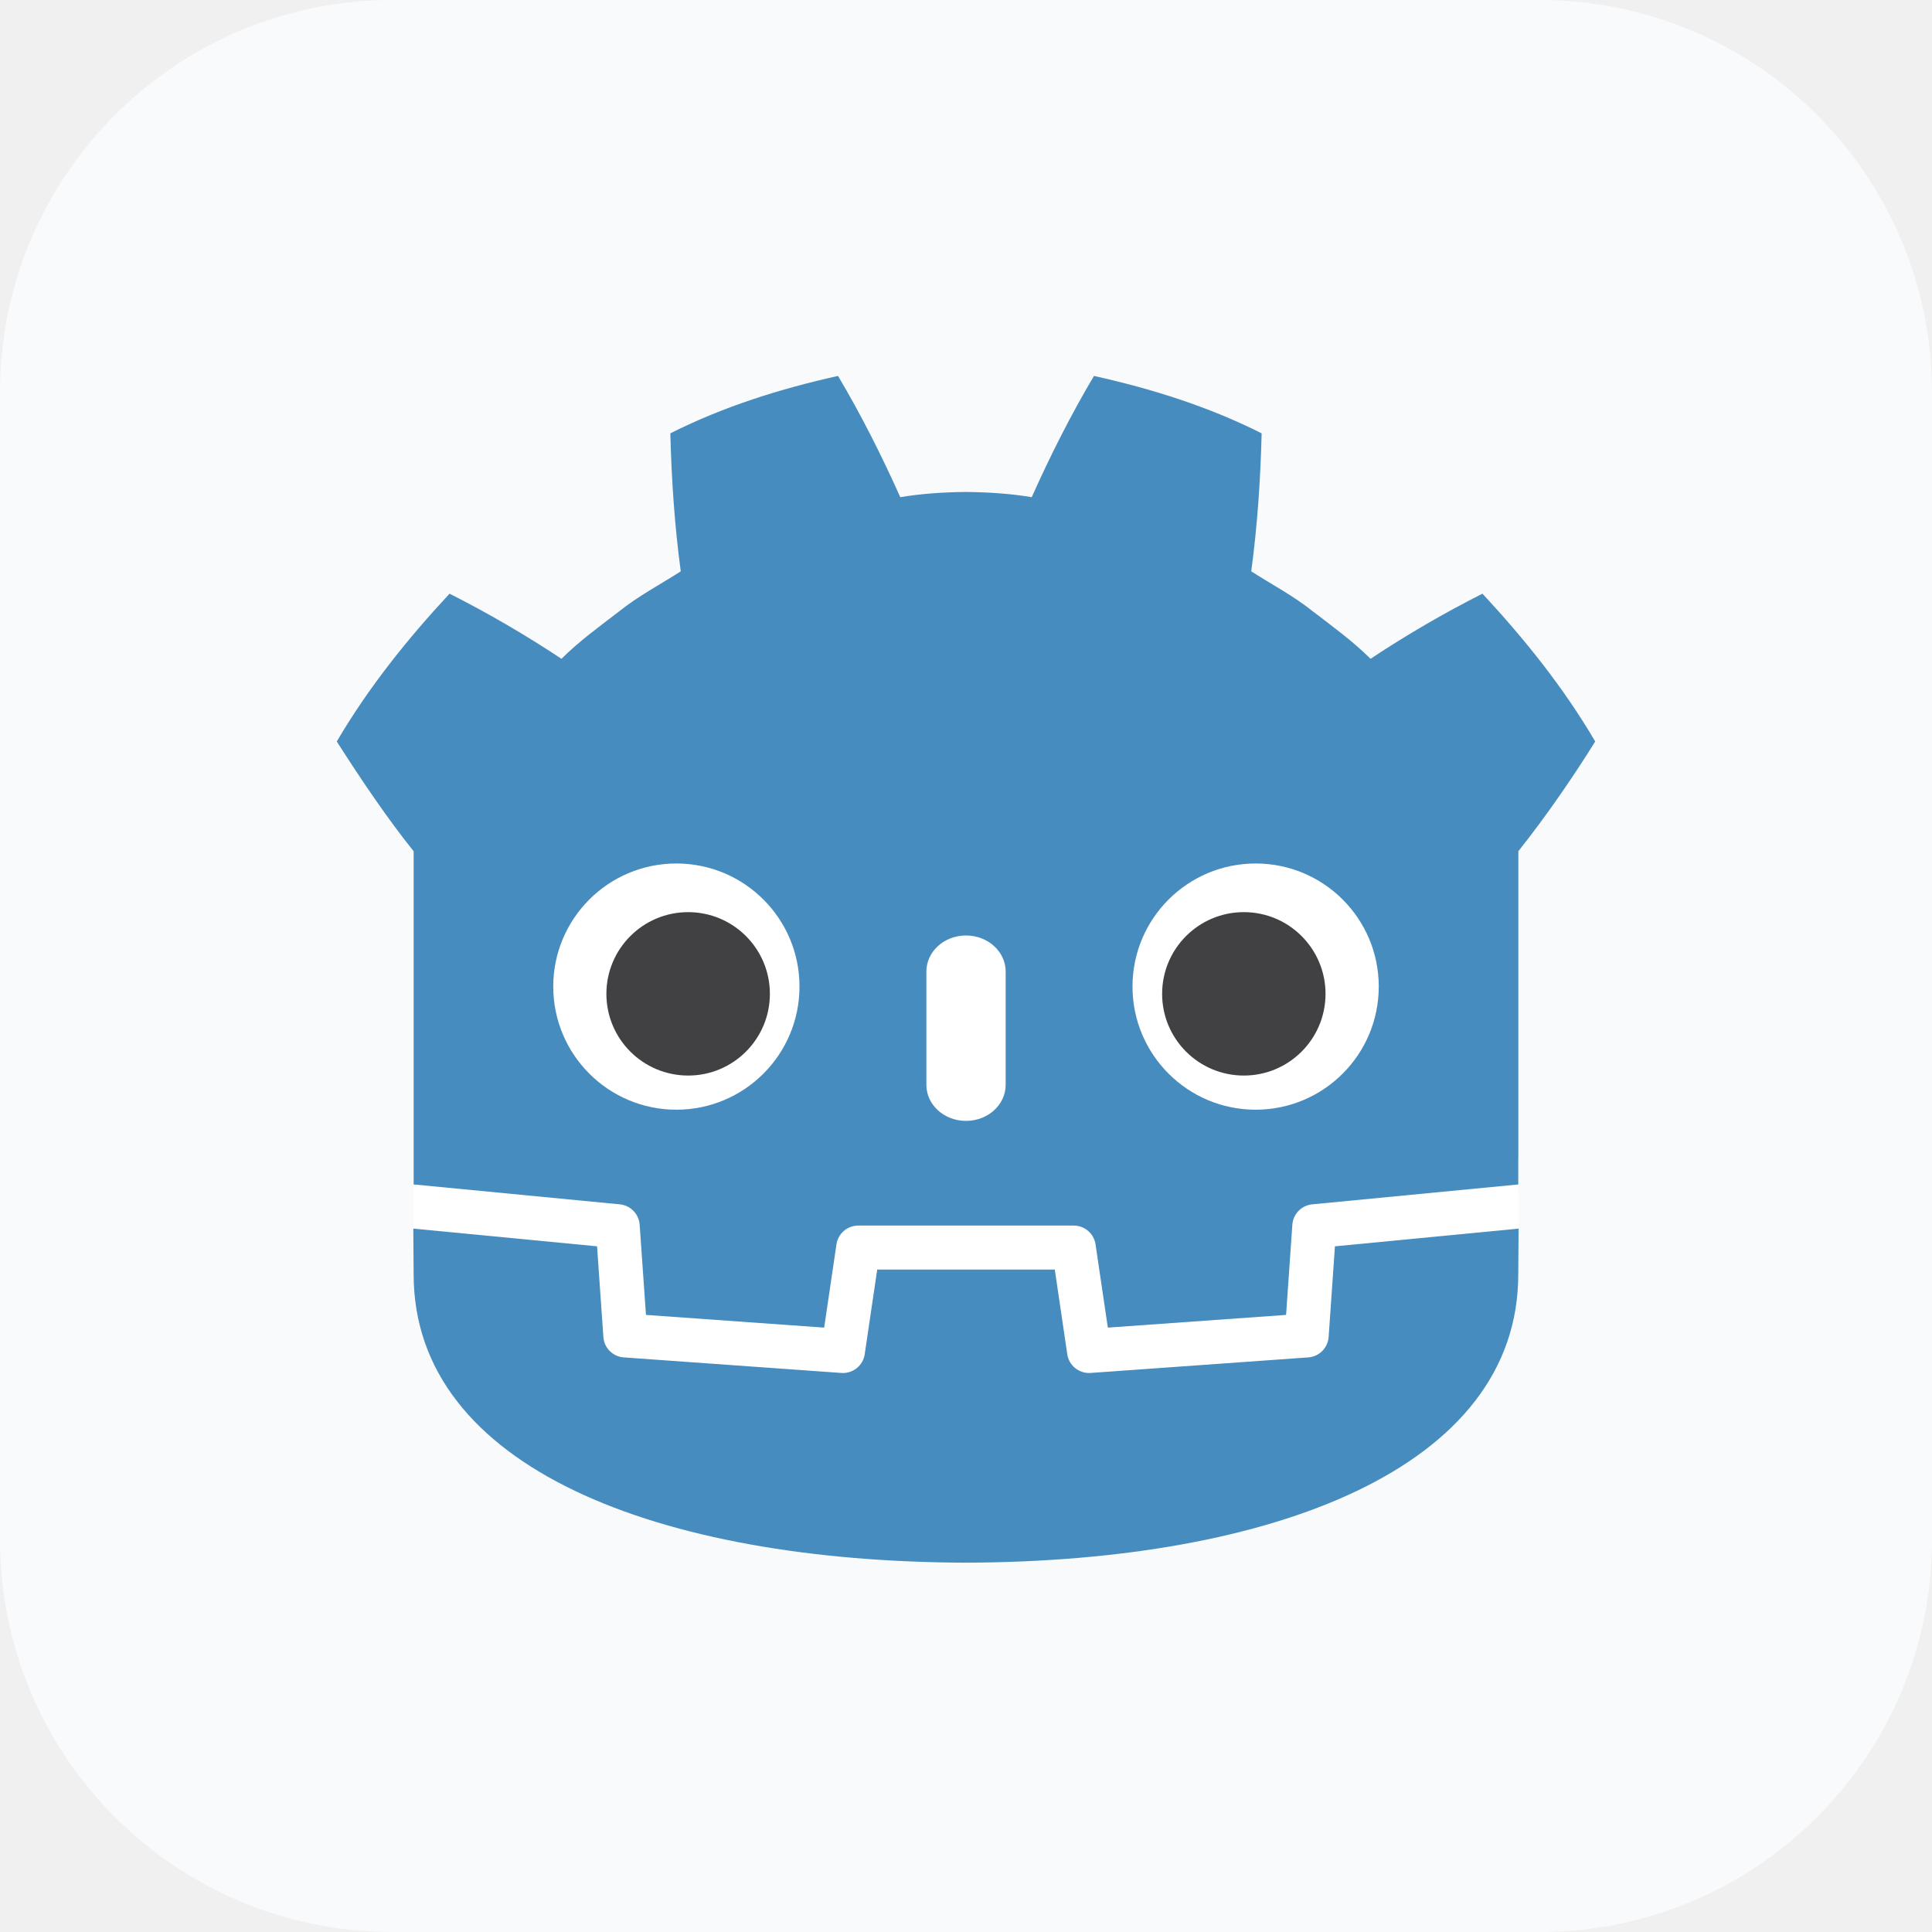
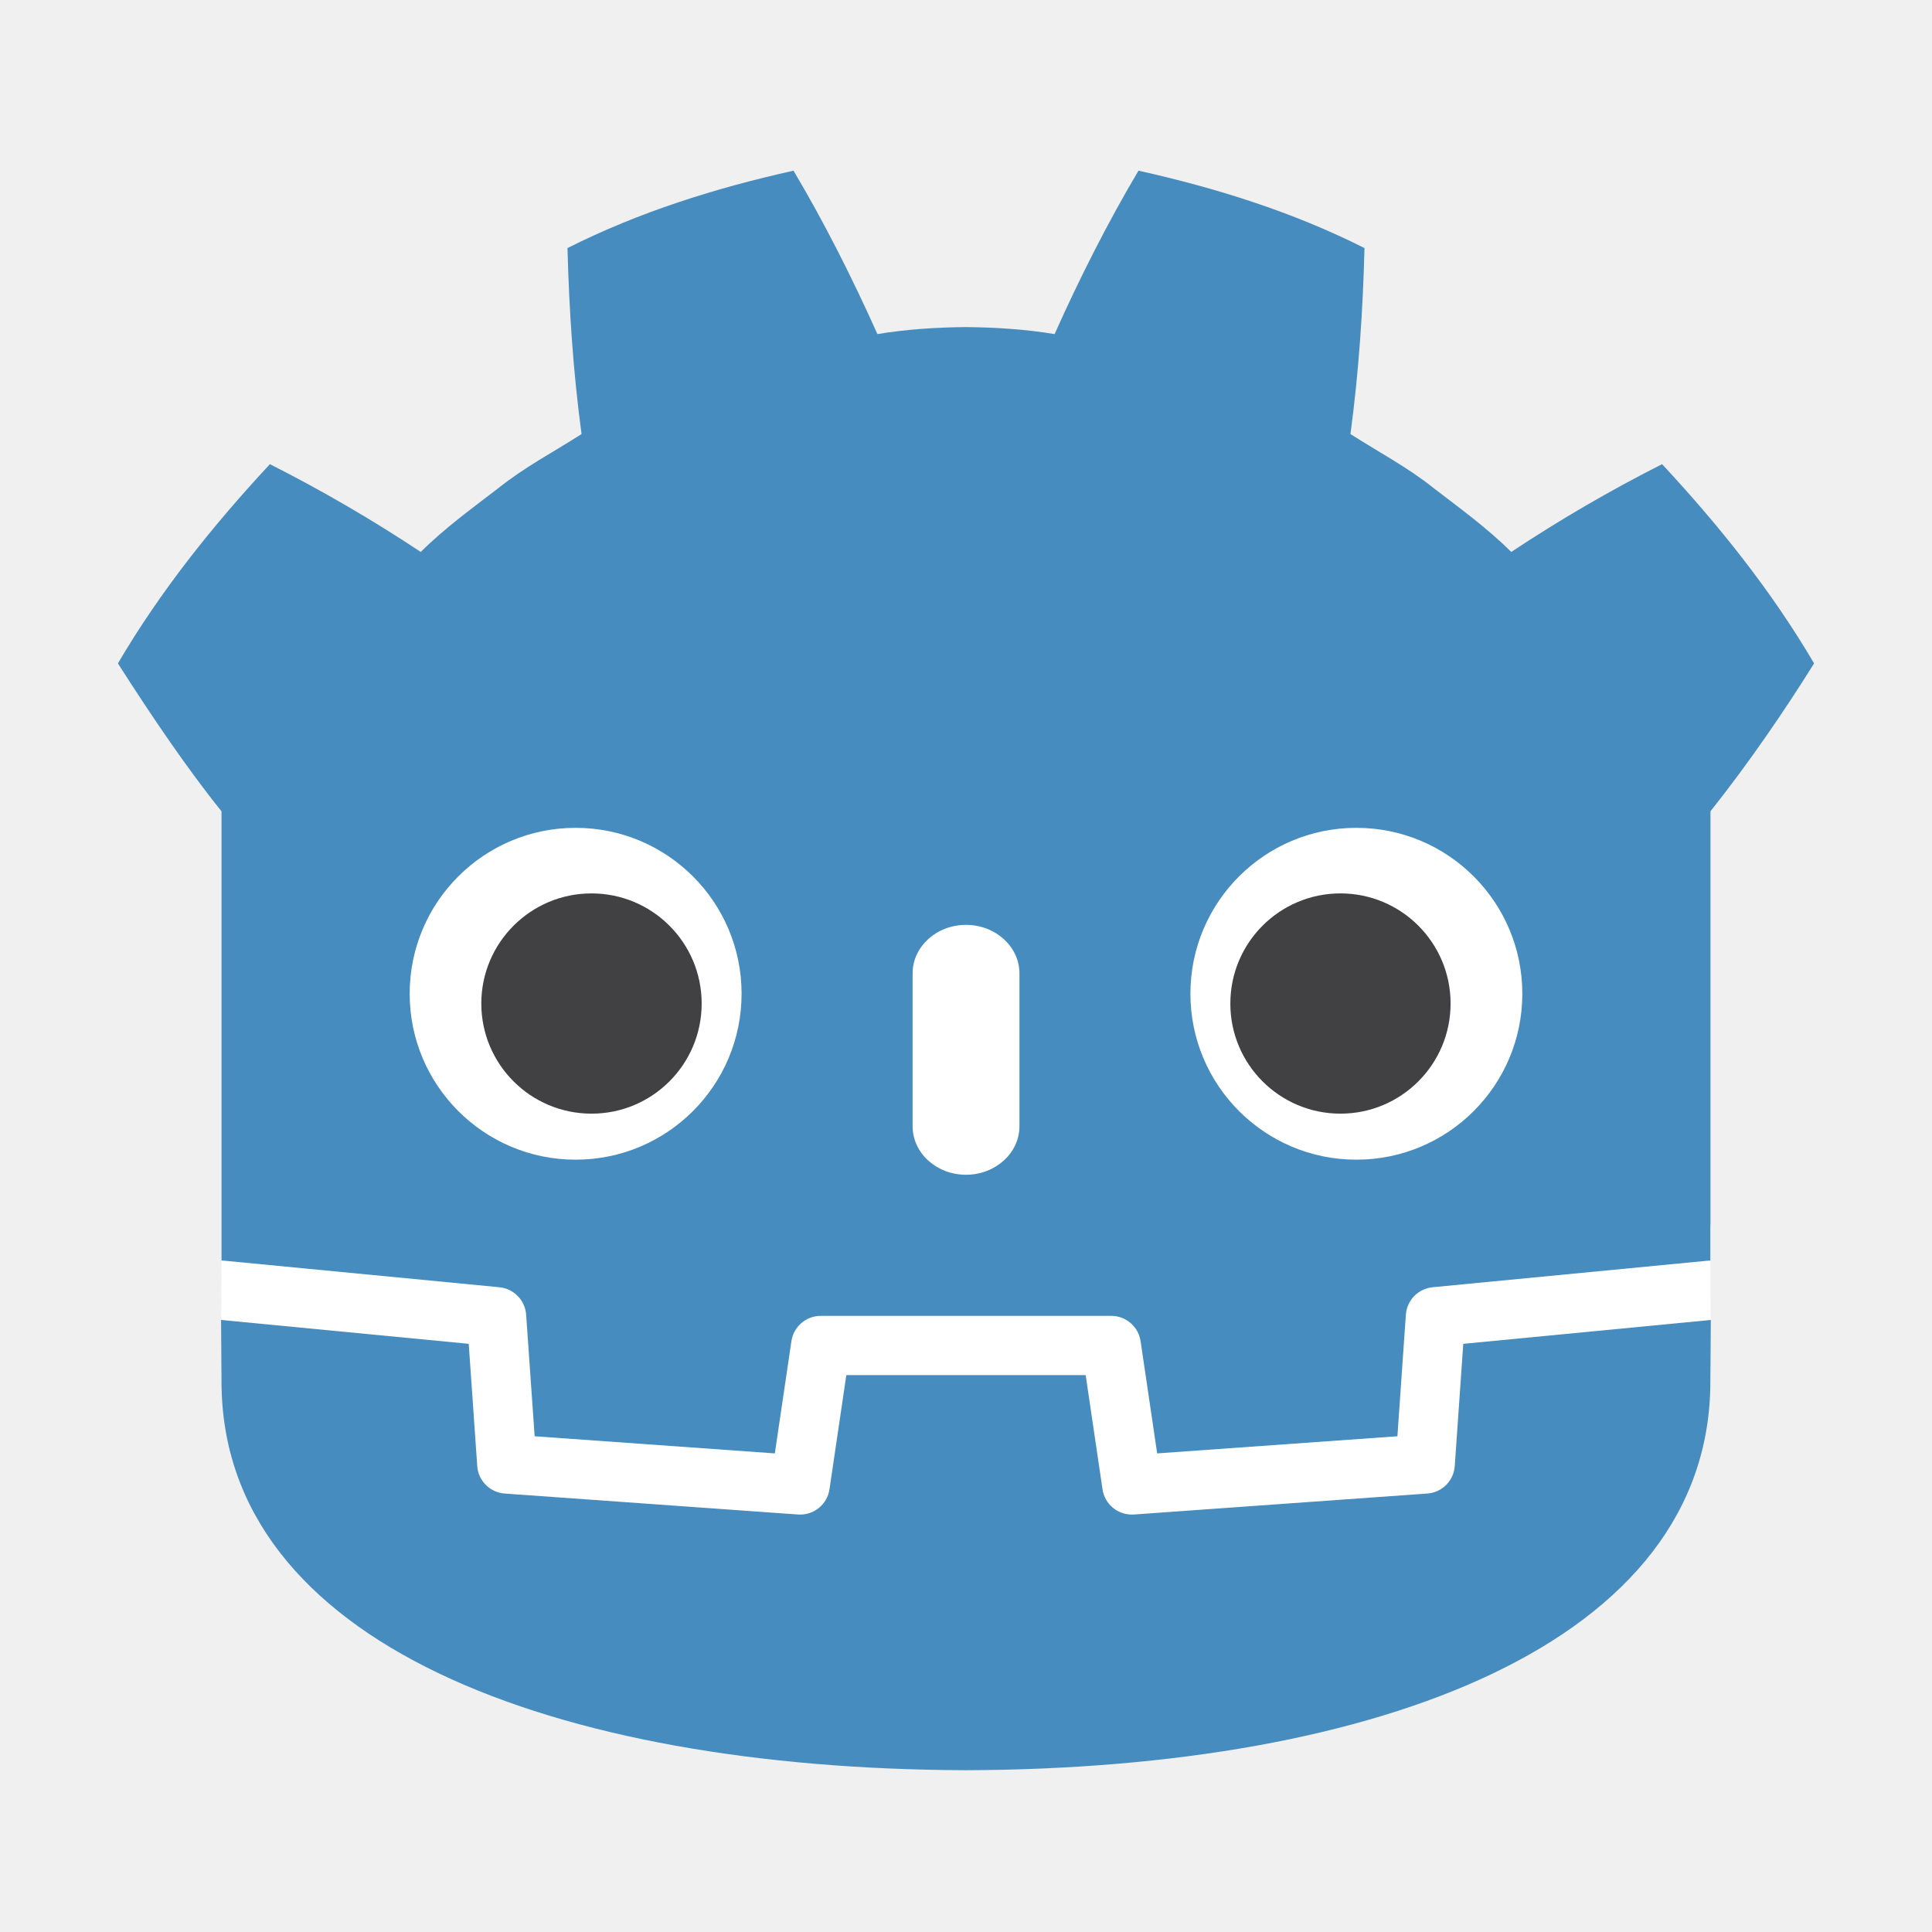
<svg xmlns="http://www.w3.org/2000/svg" viewBox="0 0 128 128" role="img">
-   <rect width="128" height="128" rx="26" fill="#f8fafc" />
-   <svg x="18" y="18" width="92" height="92" viewBox="0 0 128 128" preserveAspectRatio="xMidYMid meet">
+   <svg x="2" y="2" width="124" height="124" viewBox="0 0 128 128" preserveAspectRatio="xMidYMid meet">
    <path fill="#fff" d="M114.906 84.145s-.172-1.04-.27-1.028l-18.823 1.817a3.06 3.06 0 0 0-2.77 2.84l-.516 7.413l-14.566 1.04l-.988-6.72a3.09 3.09 0 0 0-3.04-2.62H54.067a3.09 3.09 0 0 0-3.039 2.62l-.988 6.72l-14.566-1.04l-.516-7.414a3.06 3.06 0 0 0-2.77-2.84l-18.835-1.816c-.094-.012-.168 1.028-.266 1.028l-.024 4.074l15.954 2.574l.52 7.477a3.084 3.084 0 0 0 2.843 2.847l20.059 1.434q.116.007.226.008a3.09 3.09 0 0 0 3.031-2.621l1.02-6.915h14.57l1.02 6.915a3.09 3.09 0 0 0 3.254 2.613l20.062-1.434a3.084 3.084 0 0 0 2.844-2.847l.52-7.477l15.945-2.586zm0 0" />
    <path fill="#478cbf" d="M13.086 53.422v30.723q.087 0 .168.007L32.09 85.97a2.03 2.03 0 0 1 1.828 1.875l.582 8.316l16.426 1.172l1.133-7.672a2.03 2.03 0 0 1 2.007-1.734h19.868a2.03 2.03 0 0 1 2.007 1.734l1.133 7.672l16.43-1.172l.578-8.316a2.03 2.03 0 0 1 1.828-1.875l18.828-1.817q.082-.007.168-.007V81.69h.008V53.42c2.652-3.335 5.16-7.019 7.086-10.116c-2.941-5.008-6.543-9.48-10.395-13.625a102 102 0 0 0-10.316 6.004c-1.64-1.633-3.484-2.965-5.3-4.36c-1.782-1.43-3.79-2.48-5.696-3.703c.566-4.223.848-8.379.96-12.719c-4.913-2.476-10.155-4.113-15.456-5.293c-2.117 3.559-4.055 7.41-5.738 11.176c-2-.332-4.008-.457-6.02-.48V20.3l-.039.004c-.016.002-.023-.004-.04-.004v.004c-2.01.023-4.019.148-6.019.48c-1.683-3.765-3.62-7.617-5.738-11.176c-5.3 1.18-10.543 2.817-15.457 5.293c.113 4.34.395 8.496.961 12.72c-1.906 1.222-3.914 2.273-5.695 3.702c-1.813 1.395-3.66 2.727-5.301 4.36a102 102 0 0 0-10.316-6.004C12.543 33.824 8.94 38.297 6 43.305c2.313 3.629 4.793 7.273 7.086 10.117m0 0" />
    <path fill="#478cbf" d="m98.008 89.84l-.582 8.36a2.024 2.024 0 0 1-1.88 1.878l-20.062 1.434c-.046.004-.097.004-.144.004c-.996 0-1.86-.73-2.004-1.73l-1.152-7.806H55.816l-1.152 7.805a2.026 2.026 0 0 1-2.148 1.727l-20.063-1.434a2.024 2.024 0 0 1-1.879-1.879l-.582-8.36l-16.937-1.632c.008 1.82.03 3.816.03 4.211c0 17.887 22.692 26.484 50.88 26.582h.07c28.188-.098 50.871-8.695 50.871-26.582c0-.402.024-2.39.031-4.211zm0 0" />
    <path fill="#fff" d="M48.652 65.895c0 6.27-5.082 11.351-11.351 11.351c-6.266 0-11.348-5.082-11.348-11.351c0-6.266 5.082-11.344 11.348-11.344c6.27 0 11.351 5.078 11.351 11.344" />
    <path fill="#414042" d="M45.922 66.566a7.53 7.53 0 0 1-7.535 7.532a7.534 7.534 0 0 1-7.535-7.532a7.534 7.534 0 0 1 7.535-7.53a7.53 7.53 0 0 1 7.535 7.53" />
    <path fill="#fff" d="M64 78.277c-2.02 0-3.652-1.488-3.652-3.32v-10.45c0-1.831 1.632-3.32 3.652-3.32c2.016 0 3.656 1.489 3.656 3.32v10.45c0 1.832-1.64 3.32-3.656 3.32m15.348-12.382c0 6.27 5.082 11.351 11.351 11.351c6.266 0 11.348-5.082 11.348-11.351c0-6.266-5.082-11.344-11.348-11.344c-6.27 0-11.351 5.078-11.351 11.344" />
    <path fill="#414042" d="M82.078 66.566a7.53 7.53 0 0 0 7.531 7.532a7.531 7.531 0 1 0 0-15.063a7.53 7.53 0 0 0-7.53 7.531" />
  </svg>
</svg>
